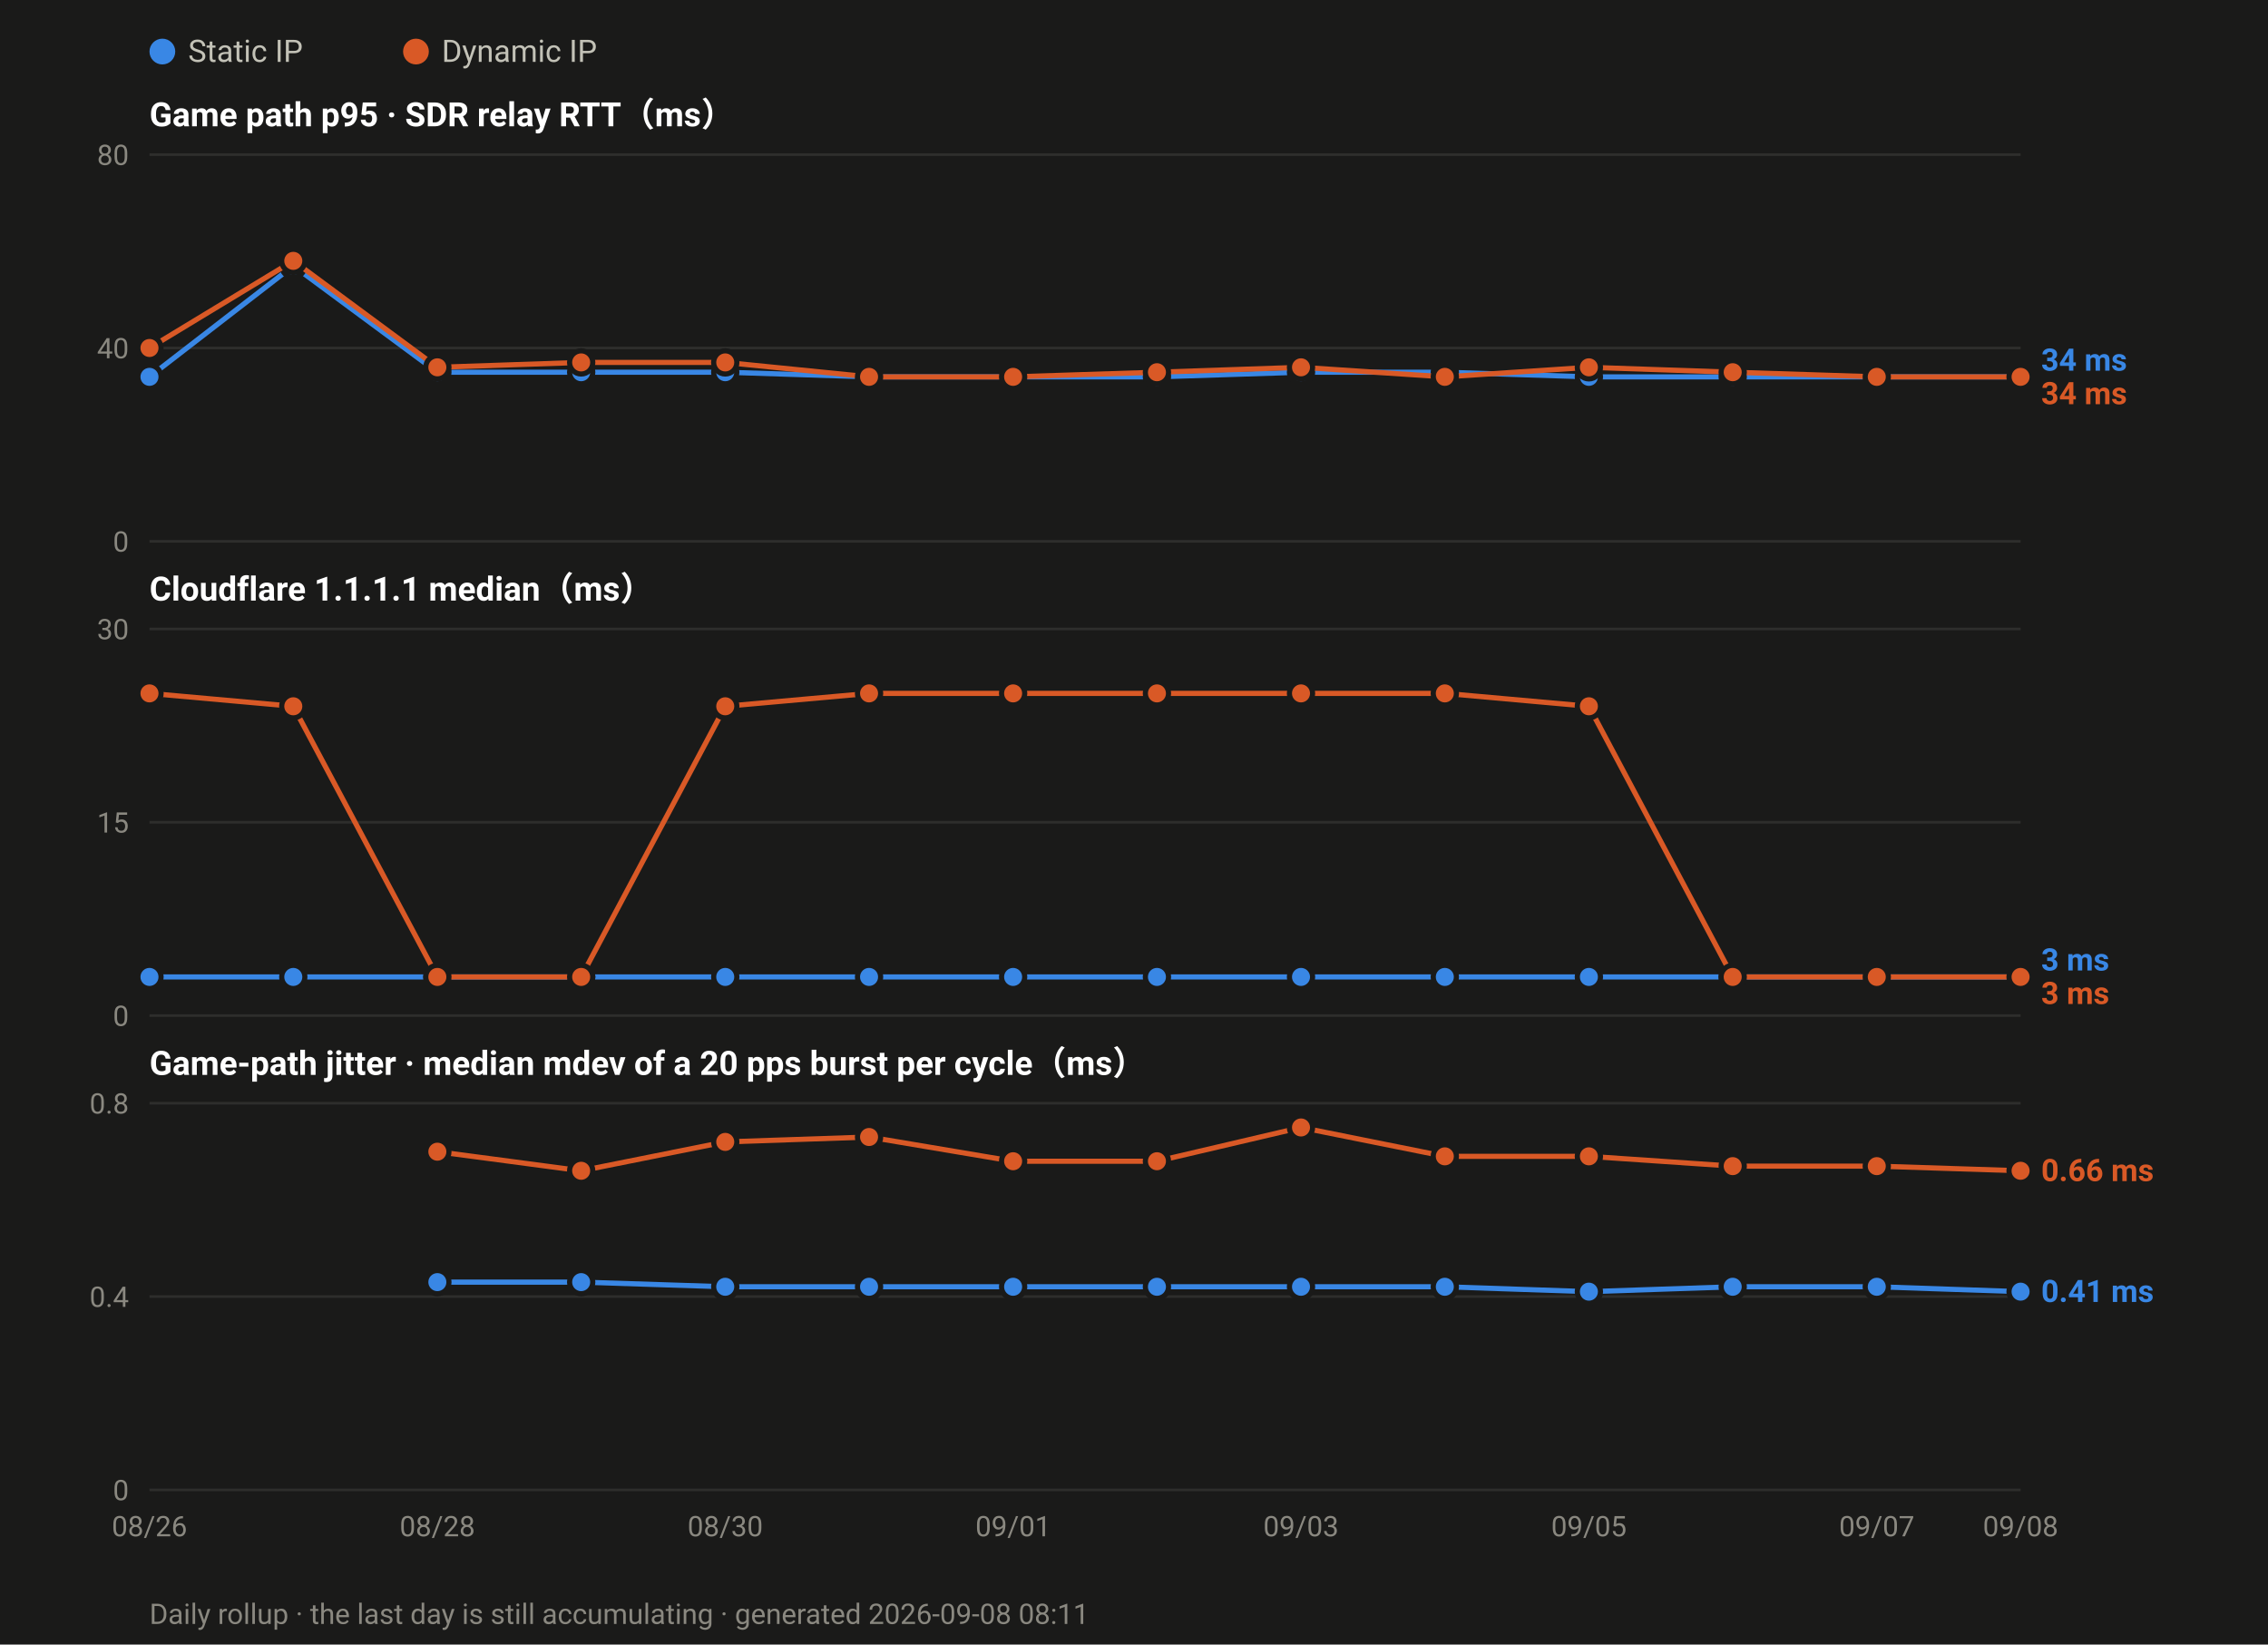
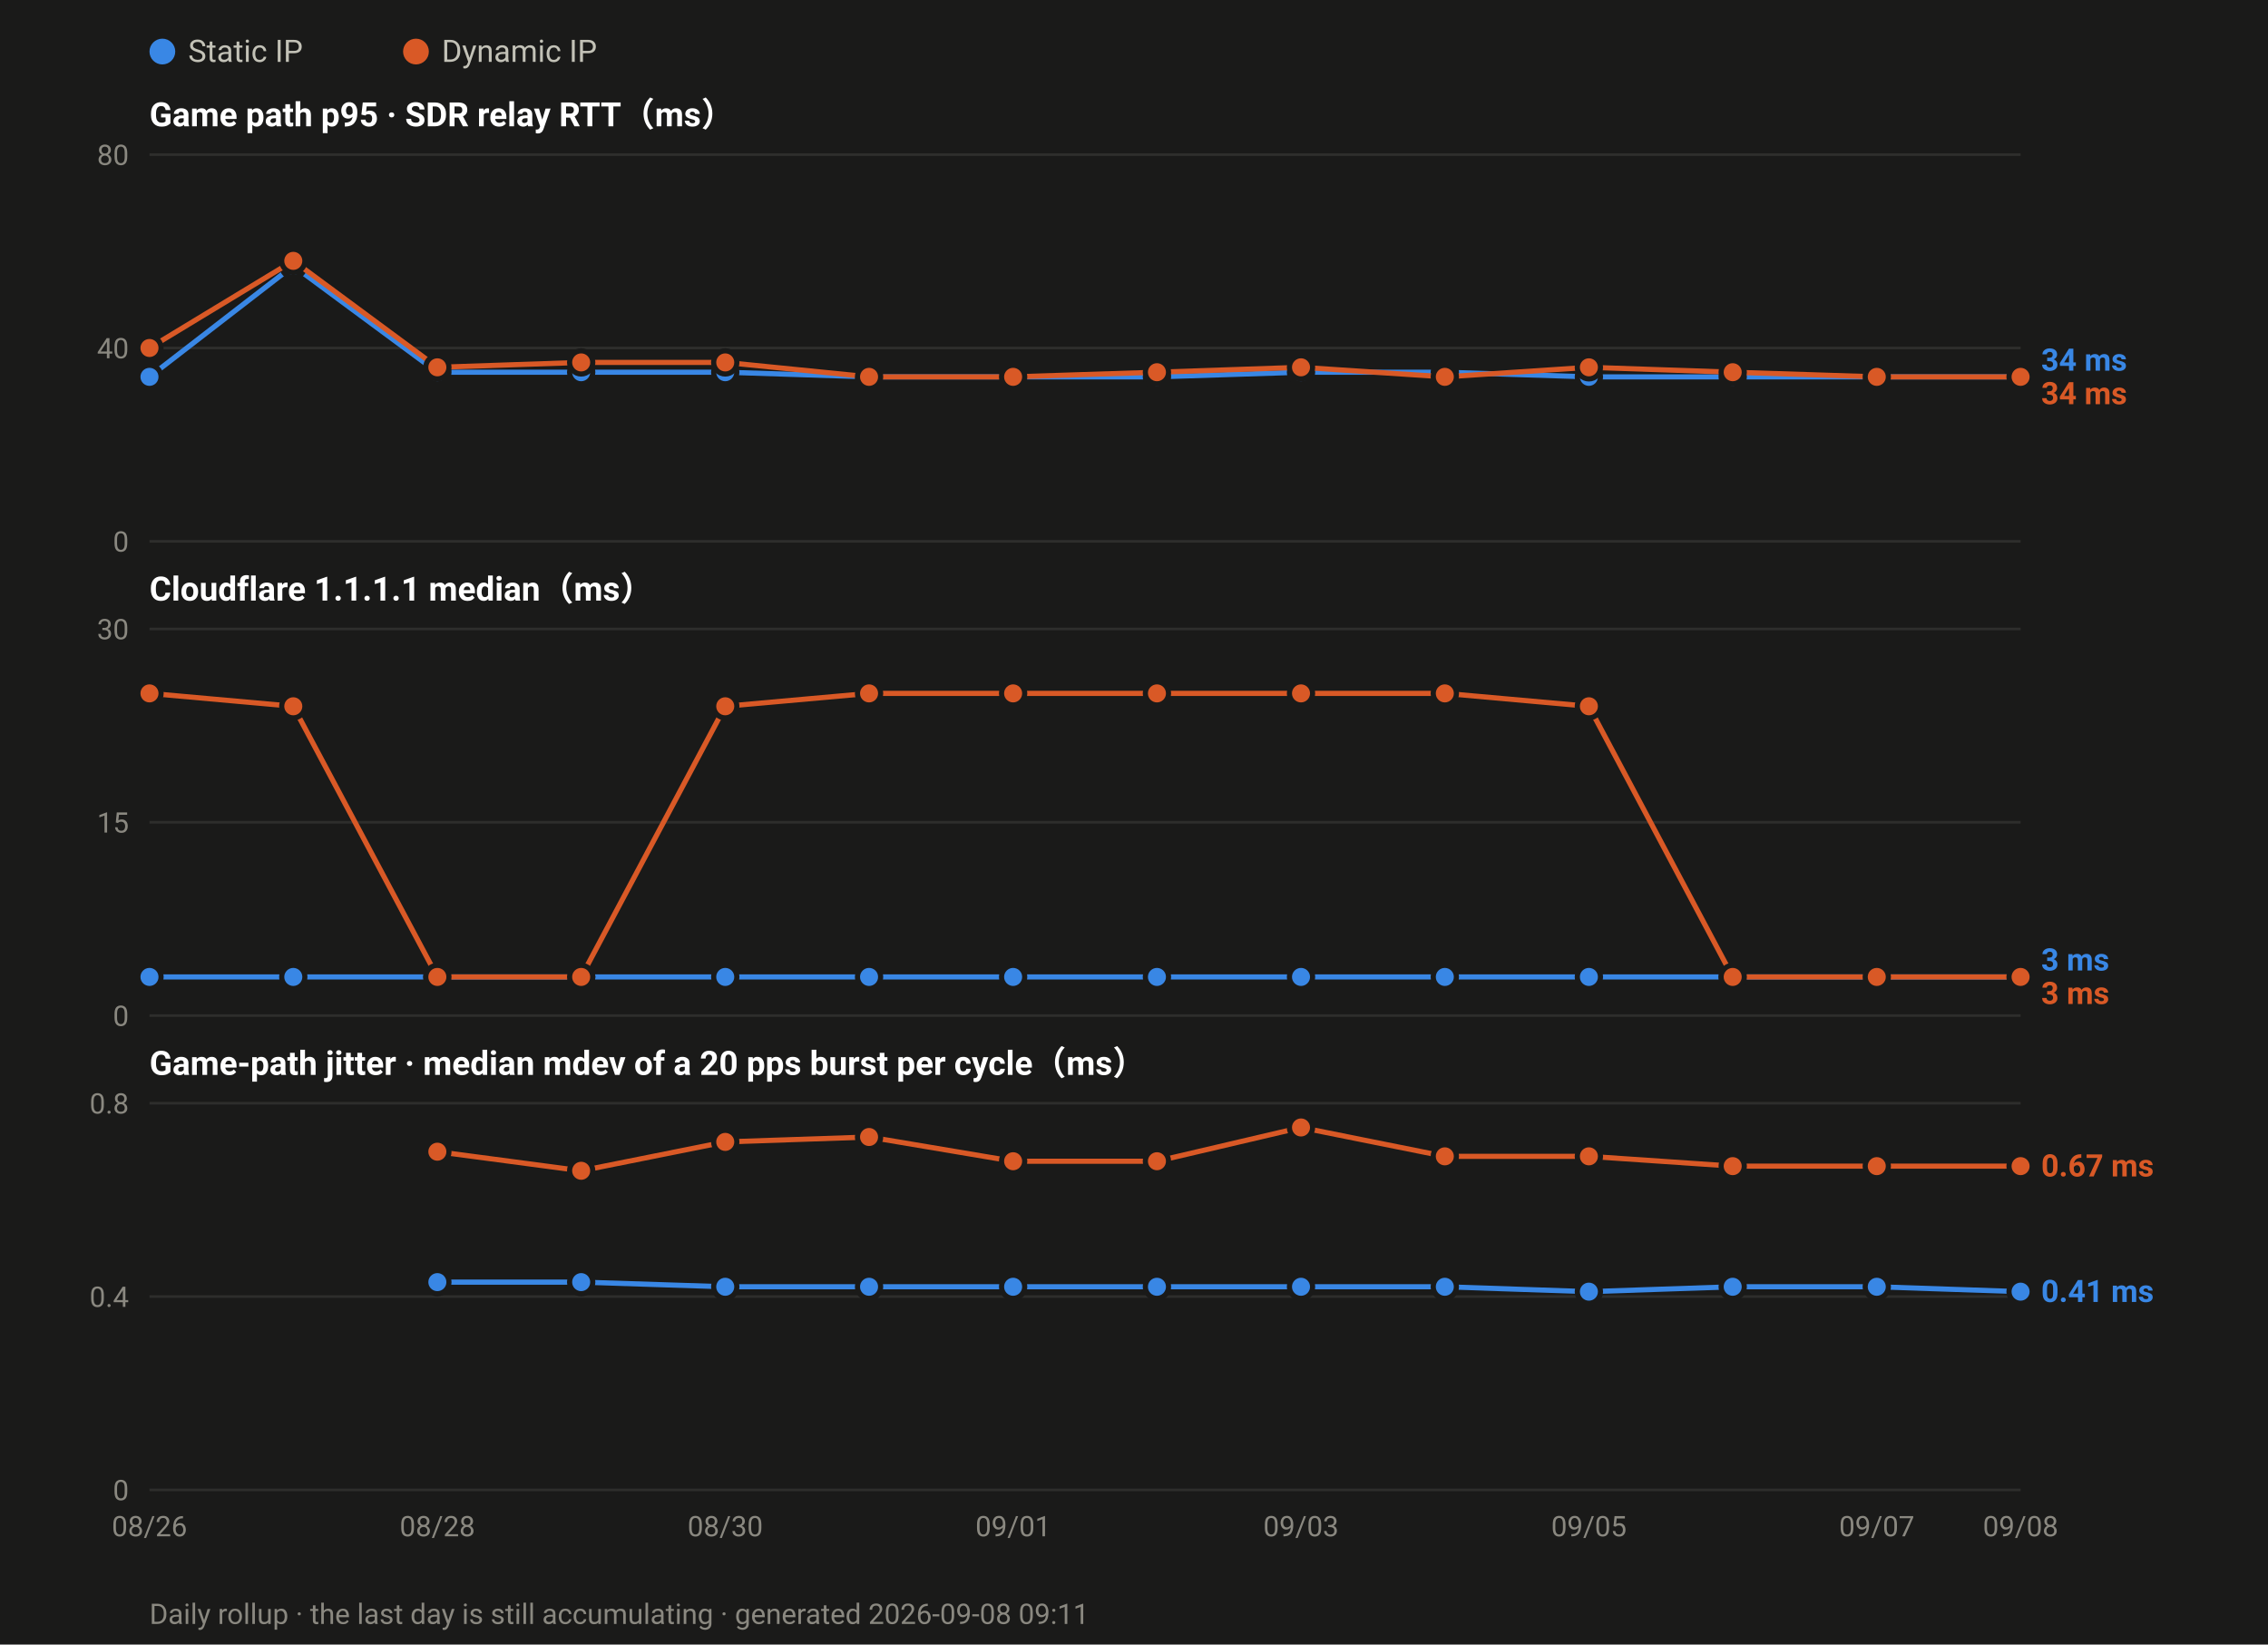
<svg xmlns="http://www.w3.org/2000/svg" width="880" height="638" viewBox="0 0 880 638" font-family="ui-sans-serif,-apple-system,Segoe UI,Roboto,Helvetica,Arial,sans-serif">
  <rect width="880" height="638" fill="#1a1a19" />
  <circle cx="63.0" cy="20" r="5" fill="#3987e5" />
  <text x="73.0" y="24" font-size="12" fill="#c3c2b7">Static IP</text>
  <circle cx="161.4" cy="20" r="5" fill="#d95926" />
  <text x="171.4" y="24" font-size="12" fill="#c3c2b7">Dynamic IP</text>
  <text x="58" y="49.0" font-size="13" font-weight="600" fill="#ffffff">Game path p95 · SDR relay RTT（ms）</text>
  <line x1="58" y1="210.0" x2="784.0" y2="210.0" stroke="#2e2e2c" stroke-width="1" />
  <text x="50" y="214.0" font-size="11" text-anchor="end" fill="#8a8880">0</text>
  <line x1="58" y1="135.0" x2="784.0" y2="135.0" stroke="#2e2e2c" stroke-width="1" />
  <text x="50" y="139.0" font-size="11" text-anchor="end" fill="#8a8880">40</text>
  <line x1="58" y1="60.0" x2="784.0" y2="60.0" stroke="#2e2e2c" stroke-width="1" />
  <text x="50" y="64.0" font-size="11" text-anchor="end" fill="#8a8880">80</text>
  <polyline fill="none" stroke="#3987e5" stroke-width="2" stroke-linejoin="round" points="58.0,146.2 113.8,103.1 169.7,144.4 225.5,144.4 281.4,144.4 337.2,146.2 393.1,146.2 448.9,146.2 504.8,144.4 560.6,144.4 616.5,146.2 672.3,146.2 728.2,146.2 784.0,146.2" />
  <circle cx="58.0" cy="146.2" r="4.5" fill="#3987e5" stroke="#1a1a19" stroke-width="2" />
  <circle cx="113.8" cy="103.1" r="4.5" fill="#3987e5" stroke="#1a1a19" stroke-width="2" />
  <circle cx="169.7" cy="144.4" r="4.5" fill="#3987e5" stroke="#1a1a19" stroke-width="2" />
  <circle cx="225.5" cy="144.4" r="4.5" fill="#3987e5" stroke="#1a1a19" stroke-width="2" />
  <circle cx="281.4" cy="144.4" r="4.5" fill="#3987e5" stroke="#1a1a19" stroke-width="2" />
  <circle cx="337.2" cy="146.2" r="4.5" fill="#3987e5" stroke="#1a1a19" stroke-width="2" />
  <circle cx="393.1" cy="146.2" r="4.5" fill="#3987e5" stroke="#1a1a19" stroke-width="2" />
  <circle cx="448.9" cy="146.2" r="4.5" fill="#3987e5" stroke="#1a1a19" stroke-width="2" />
  <circle cx="504.8" cy="144.4" r="4.5" fill="#3987e5" stroke="#1a1a19" stroke-width="2" />
  <circle cx="560.6" cy="144.4" r="4.5" fill="#3987e5" stroke="#1a1a19" stroke-width="2" />
  <circle cx="616.5" cy="146.2" r="4.5" fill="#3987e5" stroke="#1a1a19" stroke-width="2" />
  <circle cx="672.3" cy="146.2" r="4.5" fill="#3987e5" stroke="#1a1a19" stroke-width="2" />
  <circle cx="728.2" cy="146.2" r="4.5" fill="#3987e5" stroke="#1a1a19" stroke-width="2" />
  <circle cx="784.0" cy="146.2" r="4.5" fill="#3987e5" stroke="#1a1a19" stroke-width="2" />
  <polyline fill="none" stroke="#d95926" stroke-width="2" stroke-linejoin="round" points="58.0,135.0 113.8,101.2 169.7,142.5 225.5,140.6 281.4,140.6 337.2,146.2 393.1,146.2 448.9,144.4 504.8,142.5 560.6,146.2 616.5,142.5 672.3,144.4 728.2,146.2 784.0,146.2" />
  <circle cx="58.0" cy="135.0" r="4.5" fill="#d95926" stroke="#1a1a19" stroke-width="2" />
  <circle cx="113.8" cy="101.2" r="4.5" fill="#d95926" stroke="#1a1a19" stroke-width="2" />
  <circle cx="169.7" cy="142.5" r="4.5" fill="#d95926" stroke="#1a1a19" stroke-width="2" />
  <circle cx="225.5" cy="140.6" r="4.5" fill="#d95926" stroke="#1a1a19" stroke-width="2" />
  <circle cx="281.4" cy="140.6" r="4.5" fill="#d95926" stroke="#1a1a19" stroke-width="2" />
  <circle cx="337.2" cy="146.2" r="4.5" fill="#d95926" stroke="#1a1a19" stroke-width="2" />
  <circle cx="393.1" cy="146.2" r="4.5" fill="#d95926" stroke="#1a1a19" stroke-width="2" />
  <circle cx="448.9" cy="144.4" r="4.5" fill="#d95926" stroke="#1a1a19" stroke-width="2" />
  <circle cx="504.8" cy="142.5" r="4.5" fill="#d95926" stroke="#1a1a19" stroke-width="2" />
  <circle cx="560.6" cy="146.2" r="4.5" fill="#d95926" stroke="#1a1a19" stroke-width="2" />
  <circle cx="616.5" cy="142.5" r="4.5" fill="#d95926" stroke="#1a1a19" stroke-width="2" />
  <circle cx="672.3" cy="144.4" r="4.5" fill="#d95926" stroke="#1a1a19" stroke-width="2" />
  <circle cx="728.2" cy="146.2" r="4.5" fill="#d95926" stroke="#1a1a19" stroke-width="2" />
  <circle cx="784.0" cy="146.2" r="4.5" fill="#d95926" stroke="#1a1a19" stroke-width="2" />
  <text x="792.0" y="143.8" font-size="12" font-weight="600" fill="#3987e5">34 ms</text>
  <text x="792.0" y="156.8" font-size="12" font-weight="600" fill="#d95926">34 ms</text>
  <text x="58" y="233.0" font-size="13" font-weight="600" fill="#ffffff">Cloudflare 1.1.1.1 median（ms）</text>
  <line x1="58" y1="394.0" x2="784.0" y2="394.0" stroke="#2e2e2c" stroke-width="1" />
  <text x="50" y="398.0" font-size="11" text-anchor="end" fill="#8a8880">0</text>
  <line x1="58" y1="319.0" x2="784.0" y2="319.0" stroke="#2e2e2c" stroke-width="1" />
  <text x="50" y="323.0" font-size="11" text-anchor="end" fill="#8a8880">15</text>
  <line x1="58" y1="244.0" x2="784.0" y2="244.0" stroke="#2e2e2c" stroke-width="1" />
  <text x="50" y="248.0" font-size="11" text-anchor="end" fill="#8a8880">30</text>
  <polyline fill="none" stroke="#3987e5" stroke-width="2" stroke-linejoin="round" points="58.0,379.0 113.8,379.0 169.7,379.0 225.5,379.0 281.4,379.0 337.2,379.0 393.1,379.0 448.9,379.0 504.8,379.0 560.6,379.0 616.5,379.0 672.3,379.0 728.2,379.0 784.0,379.0" />
  <circle cx="58.0" cy="379.0" r="4.5" fill="#3987e5" stroke="#1a1a19" stroke-width="2" />
  <circle cx="113.8" cy="379.0" r="4.5" fill="#3987e5" stroke="#1a1a19" stroke-width="2" />
  <circle cx="169.7" cy="379.0" r="4.5" fill="#3987e5" stroke="#1a1a19" stroke-width="2" />
  <circle cx="225.5" cy="379.0" r="4.5" fill="#3987e5" stroke="#1a1a19" stroke-width="2" />
  <circle cx="281.4" cy="379.0" r="4.5" fill="#3987e5" stroke="#1a1a19" stroke-width="2" />
  <circle cx="337.2" cy="379.0" r="4.5" fill="#3987e5" stroke="#1a1a19" stroke-width="2" />
  <circle cx="393.1" cy="379.0" r="4.5" fill="#3987e5" stroke="#1a1a19" stroke-width="2" />
  <circle cx="448.9" cy="379.0" r="4.5" fill="#3987e5" stroke="#1a1a19" stroke-width="2" />
  <circle cx="504.8" cy="379.0" r="4.5" fill="#3987e5" stroke="#1a1a19" stroke-width="2" />
  <circle cx="560.6" cy="379.0" r="4.5" fill="#3987e5" stroke="#1a1a19" stroke-width="2" />
  <circle cx="616.5" cy="379.0" r="4.5" fill="#3987e5" stroke="#1a1a19" stroke-width="2" />
  <circle cx="672.3" cy="379.0" r="4.5" fill="#3987e5" stroke="#1a1a19" stroke-width="2" />
  <circle cx="728.2" cy="379.0" r="4.5" fill="#3987e5" stroke="#1a1a19" stroke-width="2" />
  <circle cx="784.0" cy="379.0" r="4.5" fill="#3987e5" stroke="#1a1a19" stroke-width="2" />
  <polyline fill="none" stroke="#d95926" stroke-width="2" stroke-linejoin="round" points="58.0,269.0 113.8,274.0 169.7,379.0 225.5,379.0 281.4,274.0 337.2,269.0 393.1,269.0 448.9,269.0 504.8,269.0 560.6,269.0 616.5,274.0 672.3,379.0 728.2,379.0 784.0,379.0" />
  <circle cx="58.0" cy="269.0" r="4.5" fill="#d95926" stroke="#1a1a19" stroke-width="2" />
  <circle cx="113.8" cy="274.0" r="4.5" fill="#d95926" stroke="#1a1a19" stroke-width="2" />
  <circle cx="169.7" cy="379.0" r="4.5" fill="#d95926" stroke="#1a1a19" stroke-width="2" />
  <circle cx="225.5" cy="379.0" r="4.5" fill="#d95926" stroke="#1a1a19" stroke-width="2" />
  <circle cx="281.4" cy="274.0" r="4.5" fill="#d95926" stroke="#1a1a19" stroke-width="2" />
  <circle cx="337.2" cy="269.0" r="4.5" fill="#d95926" stroke="#1a1a19" stroke-width="2" />
  <circle cx="393.1" cy="269.0" r="4.5" fill="#d95926" stroke="#1a1a19" stroke-width="2" />
  <circle cx="448.9" cy="269.0" r="4.5" fill="#d95926" stroke="#1a1a19" stroke-width="2" />
  <circle cx="504.8" cy="269.0" r="4.5" fill="#d95926" stroke="#1a1a19" stroke-width="2" />
  <circle cx="560.6" cy="269.0" r="4.5" fill="#d95926" stroke="#1a1a19" stroke-width="2" />
  <circle cx="616.5" cy="274.0" r="4.5" fill="#d95926" stroke="#1a1a19" stroke-width="2" />
  <circle cx="672.3" cy="379.0" r="4.5" fill="#d95926" stroke="#1a1a19" stroke-width="2" />
  <circle cx="728.2" cy="379.0" r="4.5" fill="#d95926" stroke="#1a1a19" stroke-width="2" />
  <circle cx="784.0" cy="379.0" r="4.5" fill="#d95926" stroke="#1a1a19" stroke-width="2" />
  <text x="792.0" y="376.5" font-size="12" font-weight="600" fill="#3987e5">3 ms</text>
  <text x="792.0" y="389.5" font-size="12" font-weight="600" fill="#d95926">3 ms</text>
  <text x="58" y="417.0" font-size="13" font-weight="600" fill="#ffffff">Game-path jitter · median mdev of a 20 pps burst per cycle（ms）</text>
  <line x1="58" y1="578.0" x2="784.0" y2="578.0" stroke="#2e2e2c" stroke-width="1" />
  <text x="50" y="582.0" font-size="11" text-anchor="end" fill="#8a8880">0</text>
  <line x1="58" y1="503.0" x2="784.0" y2="503.0" stroke="#2e2e2c" stroke-width="1" />
  <text x="50" y="507.0" font-size="11" text-anchor="end" fill="#8a8880">0.4</text>
  <line x1="58" y1="428.0" x2="784.0" y2="428.0" stroke="#2e2e2c" stroke-width="1" />
  <text x="50" y="432.0" font-size="11" text-anchor="end" fill="#8a8880">0.8</text>
  <polyline fill="none" stroke="#3987e5" stroke-width="2" stroke-linejoin="round" points="169.7,497.4 225.5,497.4 281.4,499.2 337.2,499.2 393.1,499.2 448.9,499.2 504.8,499.2 560.6,499.2 616.5,501.1 672.3,499.2 728.2,499.2 784.0,501.1" />
  <circle cx="169.7" cy="497.4" r="4.5" fill="#3987e5" stroke="#1a1a19" stroke-width="2" />
  <circle cx="225.5" cy="497.4" r="4.5" fill="#3987e5" stroke="#1a1a19" stroke-width="2" />
  <circle cx="281.4" cy="499.2" r="4.5" fill="#3987e5" stroke="#1a1a19" stroke-width="2" />
  <circle cx="337.2" cy="499.2" r="4.5" fill="#3987e5" stroke="#1a1a19" stroke-width="2" />
  <circle cx="393.1" cy="499.2" r="4.5" fill="#3987e5" stroke="#1a1a19" stroke-width="2" />
  <circle cx="448.9" cy="499.2" r="4.5" fill="#3987e5" stroke="#1a1a19" stroke-width="2" />
  <circle cx="504.8" cy="499.2" r="4.5" fill="#3987e5" stroke="#1a1a19" stroke-width="2" />
  <circle cx="560.6" cy="499.2" r="4.5" fill="#3987e5" stroke="#1a1a19" stroke-width="2" />
  <circle cx="616.5" cy="501.1" r="4.5" fill="#3987e5" stroke="#1a1a19" stroke-width="2" />
  <circle cx="672.3" cy="499.2" r="4.5" fill="#3987e5" stroke="#1a1a19" stroke-width="2" />
  <circle cx="728.2" cy="499.2" r="4.5" fill="#3987e5" stroke="#1a1a19" stroke-width="2" />
  <circle cx="784.0" cy="501.1" r="4.5" fill="#3987e5" stroke="#1a1a19" stroke-width="2" />
-   <polyline fill="none" stroke="#d95926" stroke-width="2" stroke-linejoin="round" points="169.7,446.8 225.5,454.2 281.4,443.0 337.2,441.1 393.1,450.5 448.9,450.5 504.8,437.4 560.6,448.6 616.5,448.6 672.3,452.4 728.2,452.4 784.0,454.2" />
+   <polyline fill="none" stroke="#d95926" stroke-width="2" stroke-linejoin="round" points="169.7,446.8 225.5,454.2 281.4,443.0 337.2,441.1 393.1,450.5 448.9,450.5 504.8,437.4 560.6,448.6 616.5,448.6 672.3,452.4 728.2,452.4 784.0,452.4" />
  <circle cx="169.7" cy="446.8" r="4.5" fill="#d95926" stroke="#1a1a19" stroke-width="2" />
  <circle cx="225.5" cy="454.2" r="4.5" fill="#d95926" stroke="#1a1a19" stroke-width="2" />
  <circle cx="281.4" cy="443.0" r="4.5" fill="#d95926" stroke="#1a1a19" stroke-width="2" />
  <circle cx="337.2" cy="441.1" r="4.5" fill="#d95926" stroke="#1a1a19" stroke-width="2" />
  <circle cx="393.1" cy="450.5" r="4.5" fill="#d95926" stroke="#1a1a19" stroke-width="2" />
  <circle cx="448.9" cy="450.5" r="4.5" fill="#d95926" stroke="#1a1a19" stroke-width="2" />
  <circle cx="504.8" cy="437.4" r="4.5" fill="#d95926" stroke="#1a1a19" stroke-width="2" />
  <circle cx="560.6" cy="448.6" r="4.5" fill="#d95926" stroke="#1a1a19" stroke-width="2" />
  <circle cx="616.5" cy="448.6" r="4.5" fill="#d95926" stroke="#1a1a19" stroke-width="2" />
  <circle cx="672.3" cy="452.4" r="4.5" fill="#d95926" stroke="#1a1a19" stroke-width="2" />
  <circle cx="728.2" cy="452.4" r="4.5" fill="#d95926" stroke="#1a1a19" stroke-width="2" />
-   <circle cx="784.0" cy="454.2" r="4.5" fill="#d95926" stroke="#1a1a19" stroke-width="2" />
-   <text x="792.0" y="458.2" font-size="12" font-weight="600" fill="#d95926">0.66 ms</text>
+   <circle cx="784.0" cy="452.4" r="4.5" fill="#d95926" stroke="#1a1a19" stroke-width="2" />
+   <text x="792.0" y="456.4" font-size="12" font-weight="600" fill="#d95926">0.67 ms</text>
  <text x="792.0" y="505.1" font-size="12" font-weight="600" fill="#3987e5">0.41 ms</text>
  <text x="58.0" y="596.0" font-size="11" text-anchor="middle" fill="#8a8880">08/26</text>
  <text x="169.7" y="596.0" font-size="11" text-anchor="middle" fill="#8a8880">08/28</text>
  <text x="281.4" y="596.0" font-size="11" text-anchor="middle" fill="#8a8880">08/30</text>
  <text x="393.1" y="596.0" font-size="11" text-anchor="middle" fill="#8a8880">09/01</text>
  <text x="504.8" y="596.0" font-size="11" text-anchor="middle" fill="#8a8880">09/03</text>
  <text x="616.5" y="596.0" font-size="11" text-anchor="middle" fill="#8a8880">09/05</text>
  <text x="728.2" y="596.0" font-size="11" text-anchor="middle" fill="#8a8880">09/07</text>
  <text x="784.0" y="596.0" font-size="11" text-anchor="middle" fill="#8a8880">09/08</text>
-   <text x="58" y="630" font-size="11" fill="#8a8880">Daily rollup · the last day is still accumulating · generated 2026-09-08 08:11</text>
+   <text x="58" y="630" font-size="11" fill="#8a8880">Daily rollup · the last day is still accumulating · generated 2026-09-08 09:11</text>
</svg>
